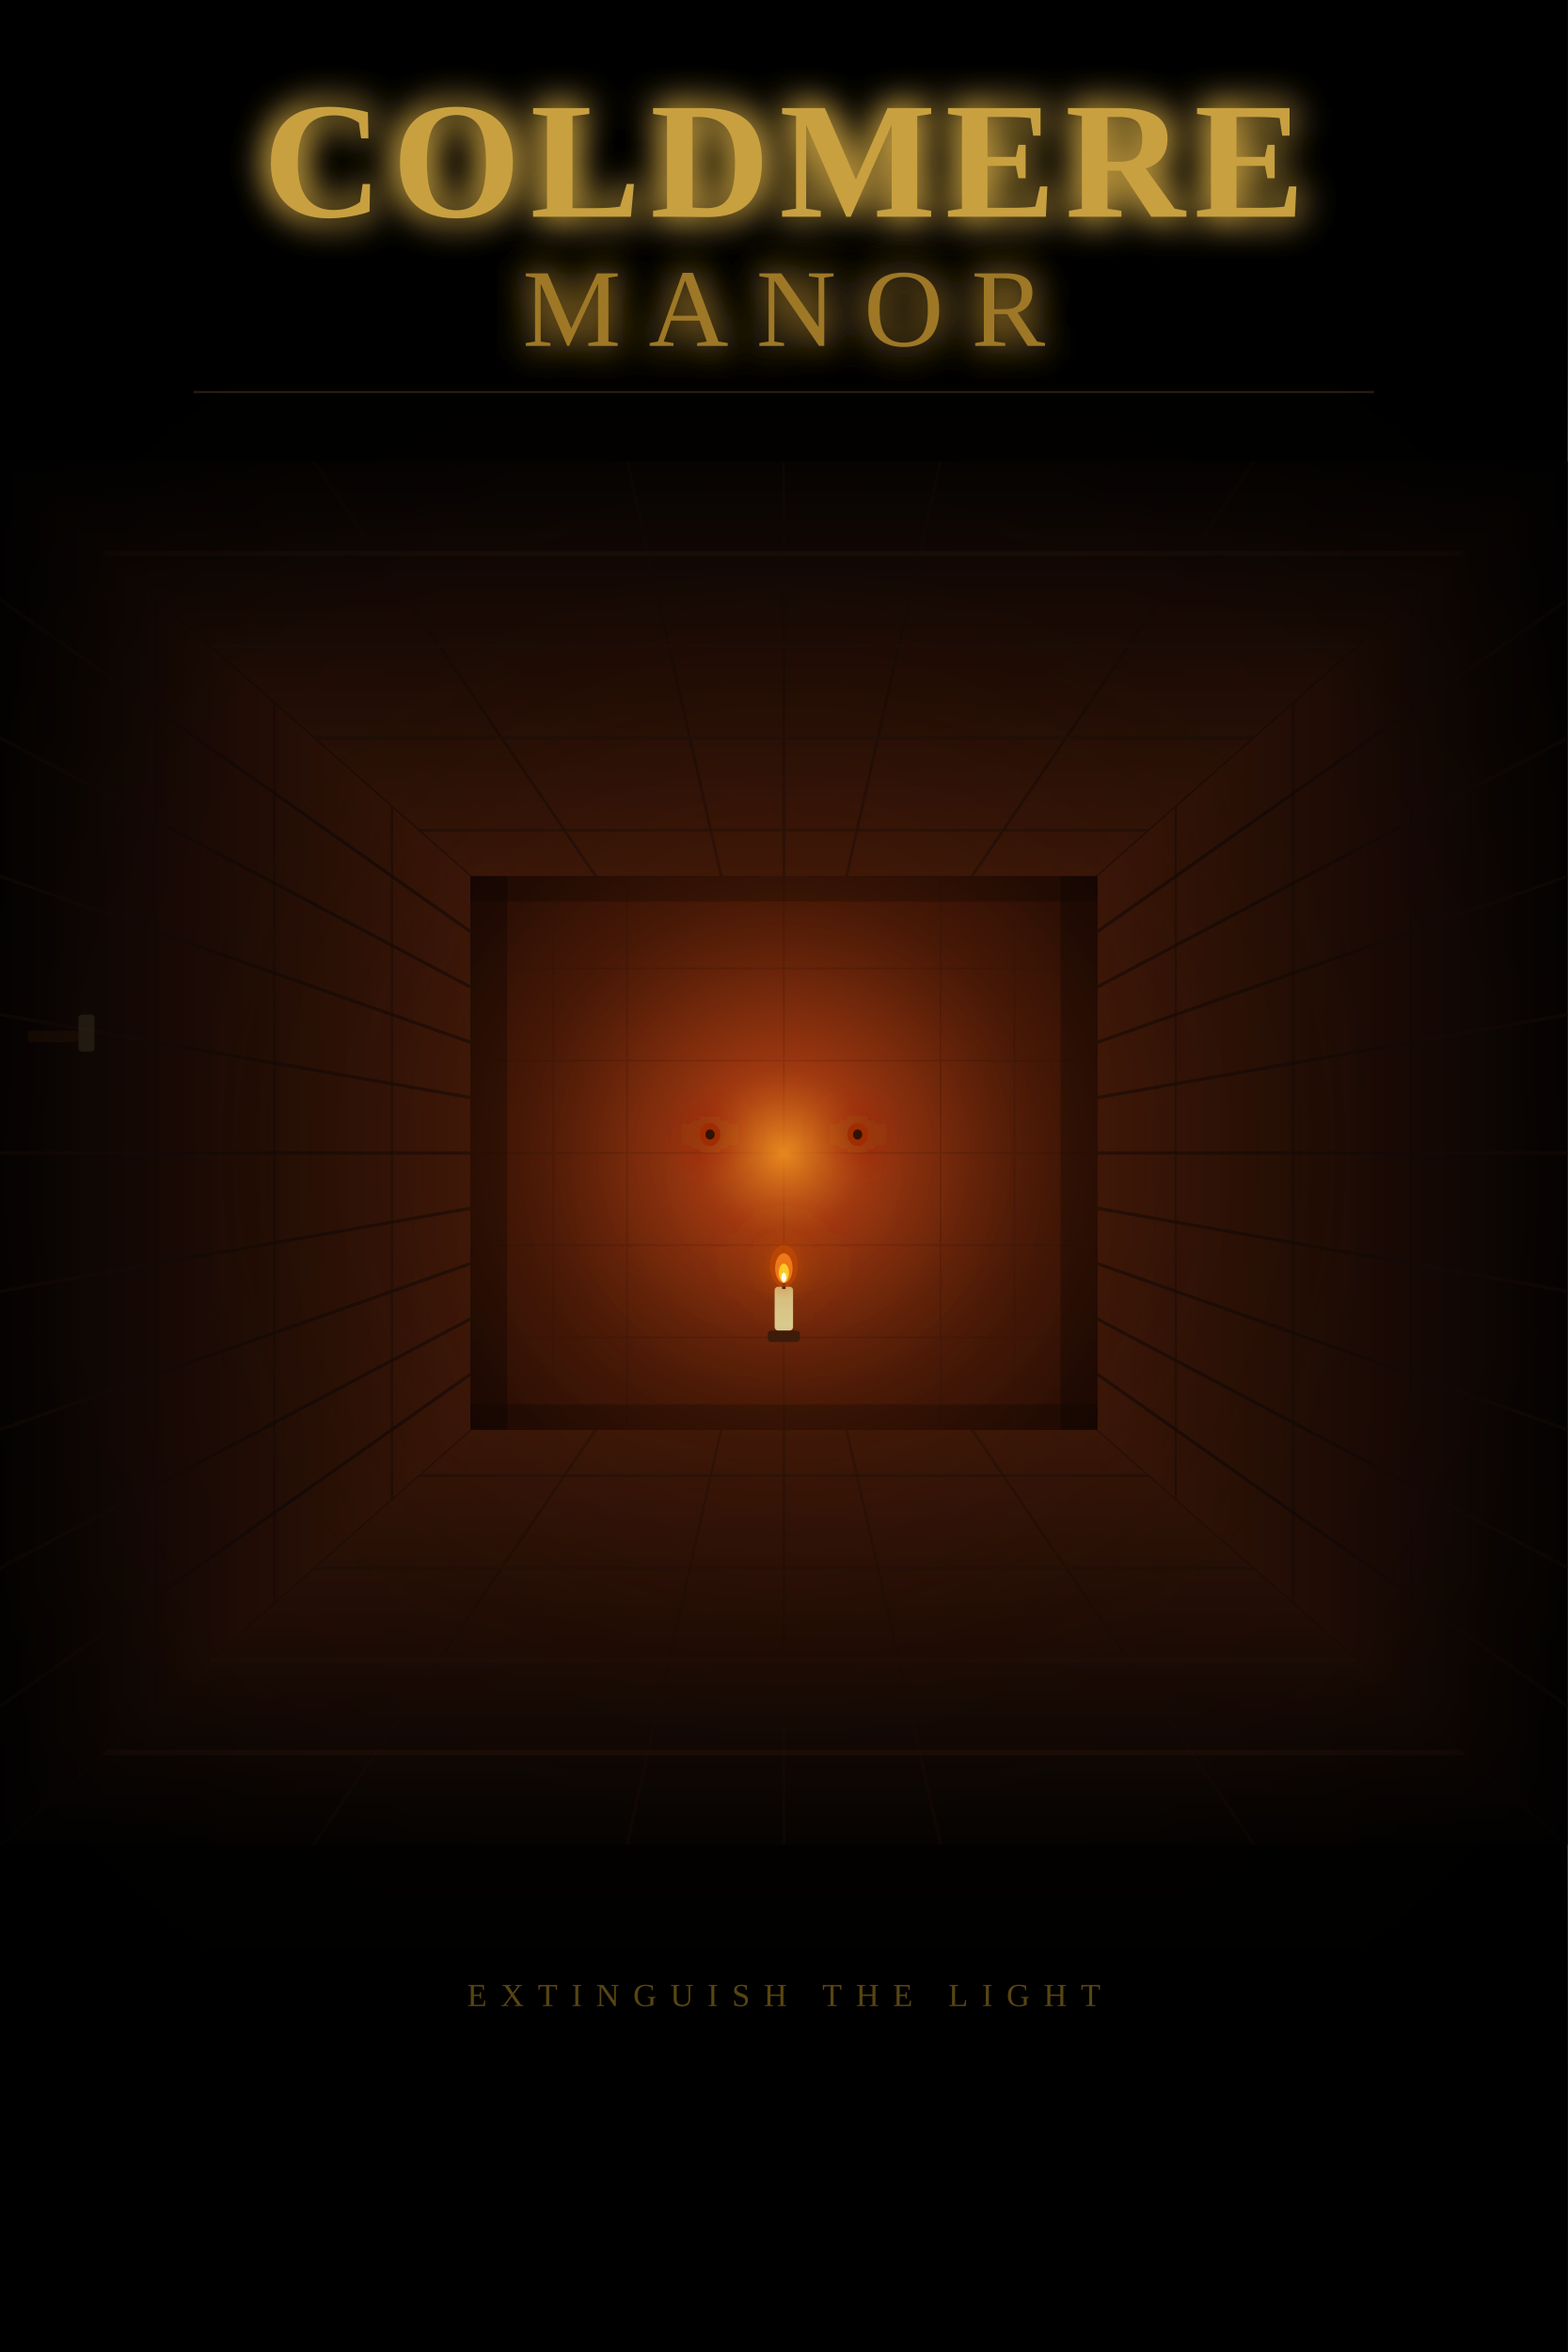
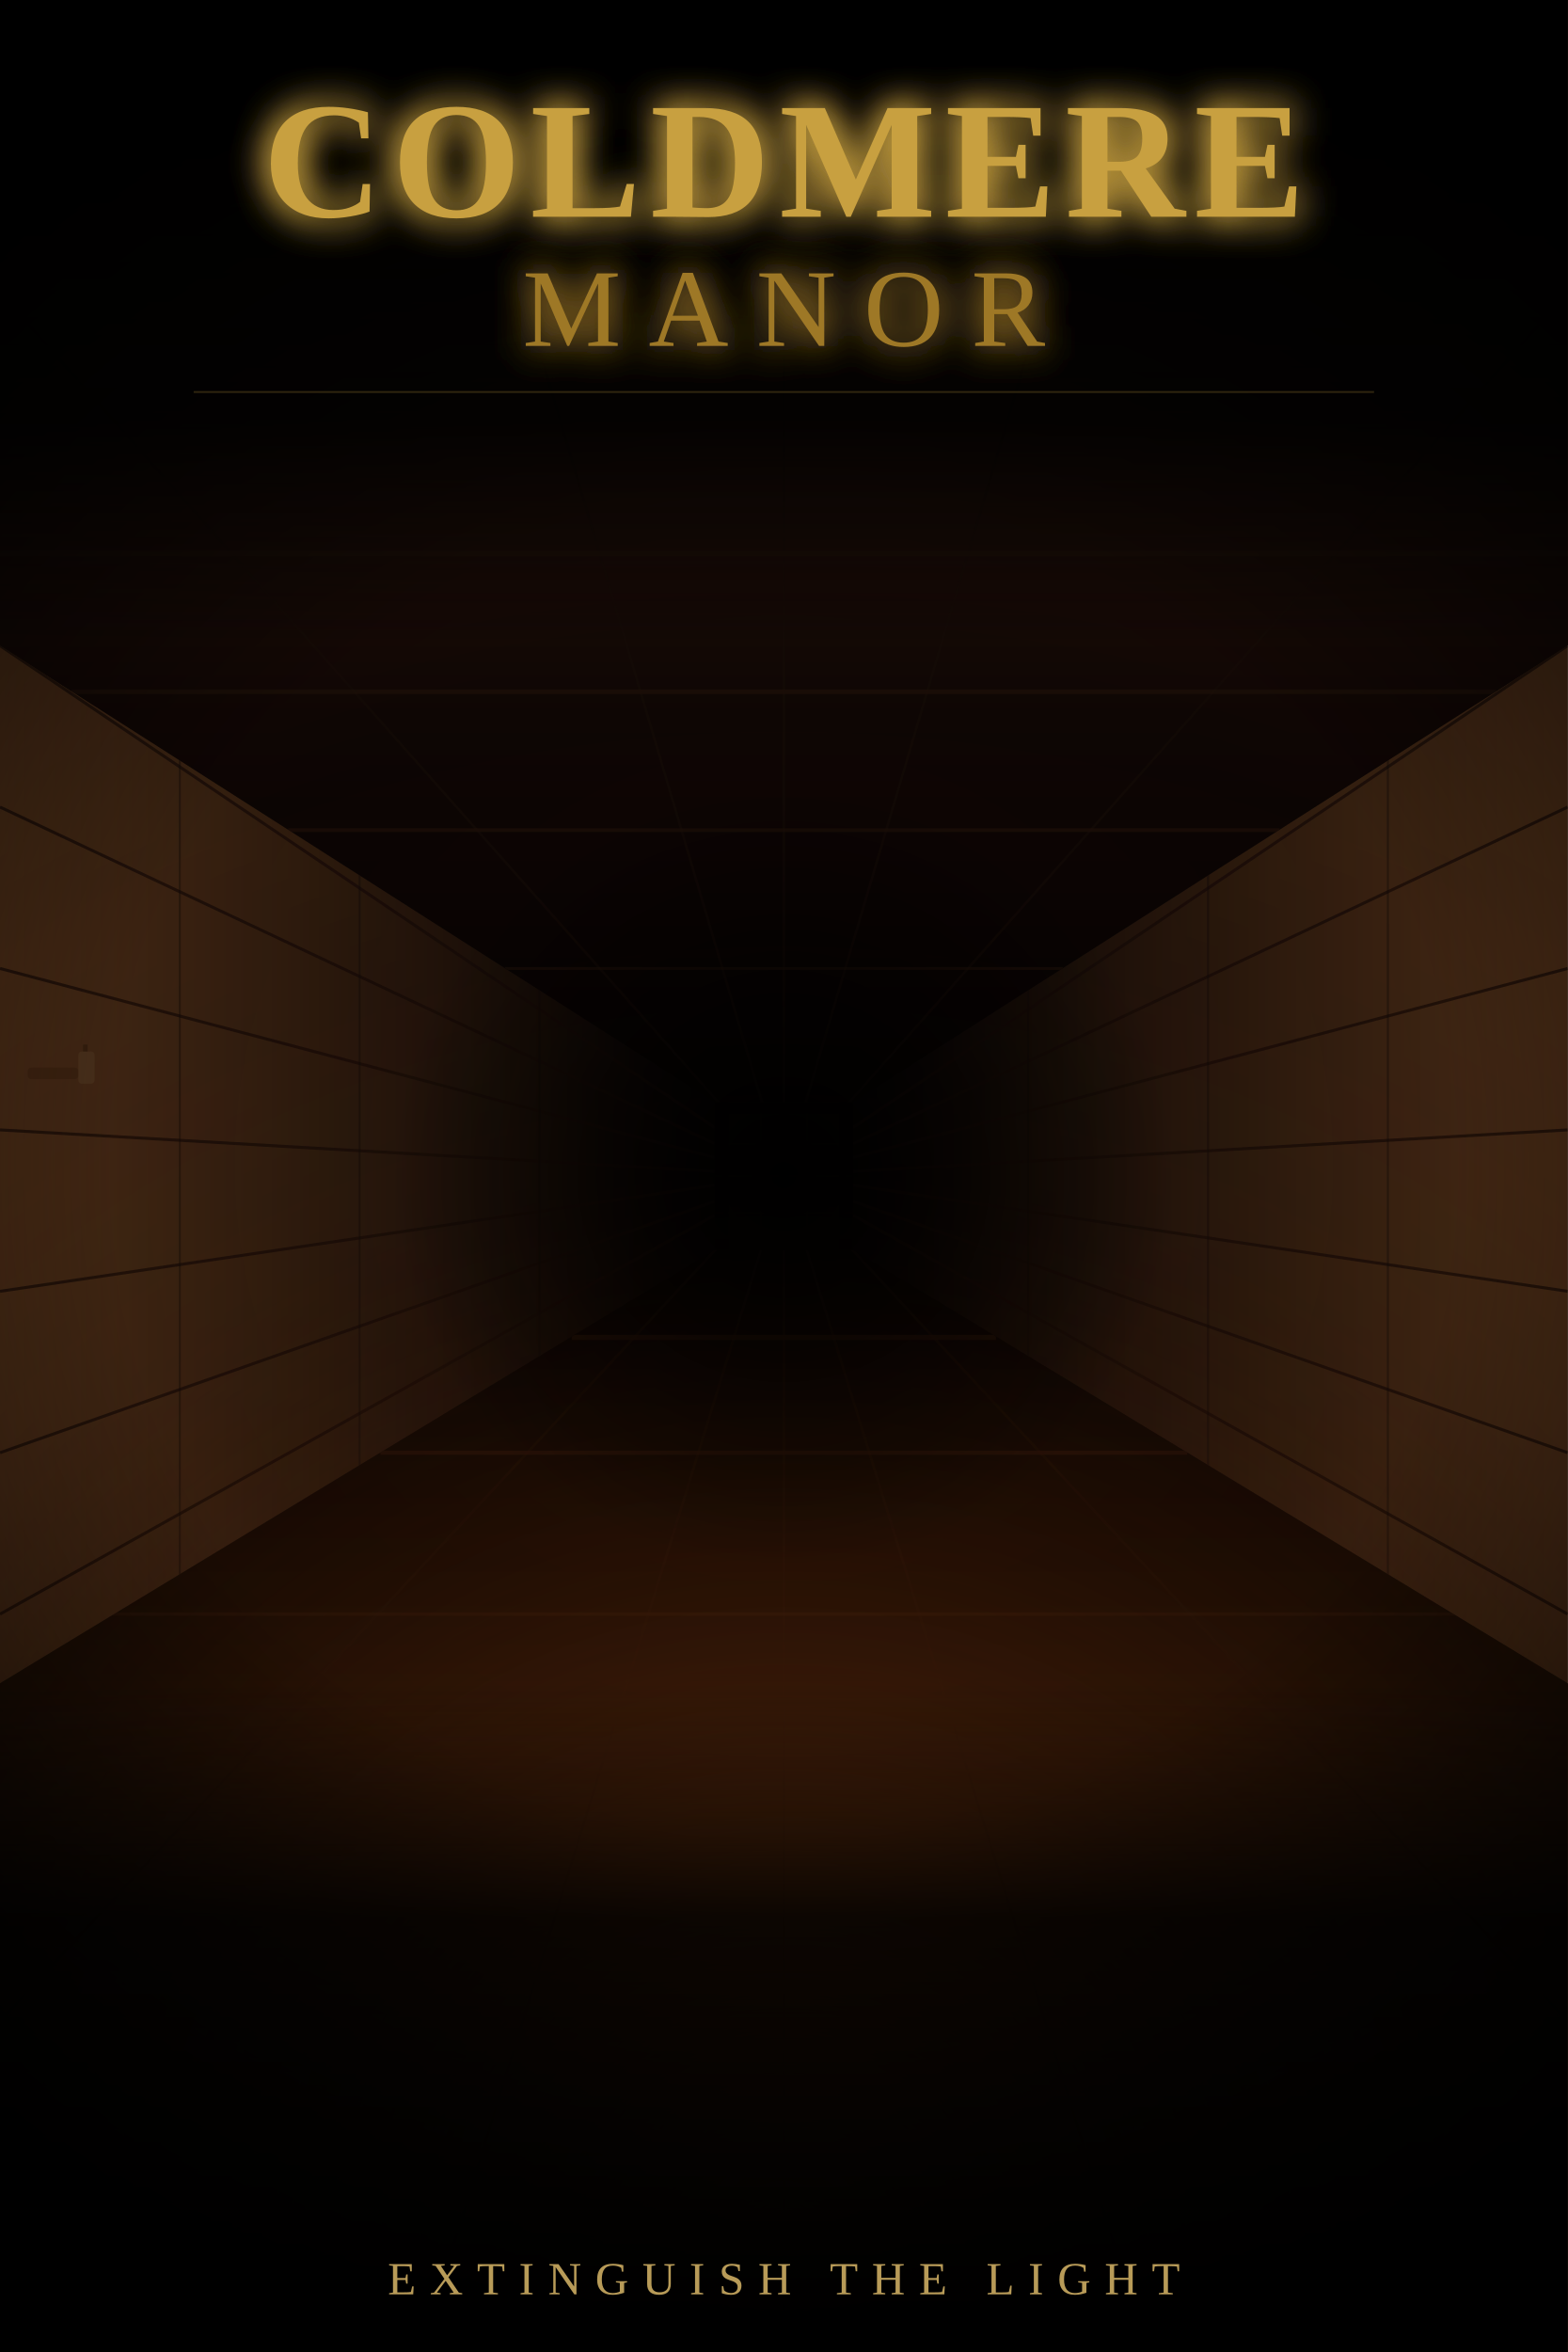
<svg xmlns="http://www.w3.org/2000/svg" viewBox="0 0 680 1020" width="340" height="510">
  <defs>
-     <radialGradient id="glow" cx="340" cy="500" r="520" gradientUnits="userSpaceOnUse">
-       <stop offset="0%" stop-color="#f09020" stop-opacity="0.92" />
-       <stop offset="7%" stop-color="#c04010" stop-opacity="0.58" />
-       <stop offset="22%" stop-color="#5a1c04" stop-opacity="0.26" />
-       <stop offset="50%" stop-color="#180502" stop-opacity="0.08" />
+     <radialGradient id="camGlow" cx="340" cy="970" r="780" gradientUnits="userSpaceOnUse">
+       <stop offset="0%" stop-color="#c06018" stop-opacity="0.78" />
+       <stop offset="28%" stop-color="#6a2c0a" stop-opacity="0.38" />
+       <stop offset="60%" stop-color="#1e0800" stop-opacity="0.10" />
      <stop offset="100%" stop-color="#000000" stop-opacity="0" />
    </radialGradient>
-     <linearGradient id="ceilG" x1="340" y1="200" x2="340" y2="380" gradientUnits="userSpaceOnUse">
-       <stop offset="0%" stop-color="#050302" />
-       <stop offset="100%" stop-color="#3a1808" />
+     <radialGradient id="farDark" cx="340" cy="510" r="170" gradientUnits="userSpaceOnUse">
+       <stop offset="0%" stop-color="#000000" stop-opacity="0.97" />
+       <stop offset="45%" stop-color="#000000" stop-opacity="0.58" />
+       <stop offset="100%" stop-color="#000000" stop-opacity="0" />
+     </radialGradient>
+     <linearGradient id="ceilG" x1="340" y1="0" x2="340" y2="478" gradientUnits="userSpaceOnUse">
+       <stop offset="0%" stop-color="#3e2010" />
+       <stop offset="65%" stop-color="#100604" />
+       <stop offset="100%" stop-color="#040101" />
    </linearGradient>
-     <linearGradient id="floorG" x1="340" y1="800" x2="340" y2="620" gradientUnits="userSpaceOnUse">
-       <stop offset="0%" stop-color="#050302" />
-       <stop offset="100%" stop-color="#3a1808" />
+     <linearGradient id="floorG" x1="340" y1="1020" x2="340" y2="542" gradientUnits="userSpaceOnUse">
+       <stop offset="0%" stop-color="#6a3c1a" />
+       <stop offset="60%" stop-color="#1c0e04" />
+       <stop offset="100%" stop-color="#040101" />
    </linearGradient>
-     <linearGradient id="lwG" x1="0" y1="500" x2="204" y2="500" gradientUnits="userSpaceOnUse">
-       <stop offset="0%" stop-color="#050302" />
-       <stop offset="100%" stop-color="#3c1808" />
+     <linearGradient id="lwG" x1="0" y1="505" x2="310" y2="505" gradientUnits="userSpaceOnUse">
+       <stop offset="0%" stop-color="#503018" />
+       <stop offset="100%" stop-color="#050202" />
    </linearGradient>
-     <linearGradient id="rwG" x1="680" y1="500" x2="476" y2="500" gradientUnits="userSpaceOnUse">
-       <stop offset="0%" stop-color="#050302" />
-       <stop offset="100%" stop-color="#3c1808" />
+     <linearGradient id="rwG" x1="680" y1="505" x2="370" y2="505" gradientUnits="userSpaceOnUse">
+       <stop offset="0%" stop-color="#503018" />
+       <stop offset="100%" stop-color="#050202" />
    </linearGradient>
-     <radialGradient id="fwG" cx="340" cy="500" r="160" gradientUnits="userSpaceOnUse">
-       <stop offset="0%" stop-color="#8c3814" />
-       <stop offset="60%" stop-color="#4c1c08" />
-       <stop offset="100%" stop-color="#280e04" />
-     </radialGradient>
-     <radialGradient id="vig" cx="340" cy="510" r="520" gradientUnits="userSpaceOnUse">
+     <radialGradient id="vig" cx="340" cy="505" r="530" gradientUnits="userSpaceOnUse">
      <stop offset="0%" stop-color="black" stop-opacity="0" />
-       <stop offset="60%" stop-color="black" stop-opacity="0.06" />
+       <stop offset="55%" stop-color="black" stop-opacity="0.06" />
      <stop offset="100%" stop-color="black" stop-opacity="0.92" />
    </radialGradient>
-     <linearGradient id="topFade" x1="0" y1="0" x2="0" y2="200" gradientUnits="userSpaceOnUse">
+     <linearGradient id="topFade" x1="0" y1="0" x2="0" y2="280" gradientUnits="userSpaceOnUse">
      <stop offset="0%" stop-color="black" stop-opacity="1" />
-       <stop offset="70%" stop-color="black" stop-opacity="0.88" />
+       <stop offset="65%" stop-color="black" stop-opacity="0.85" />
      <stop offset="100%" stop-color="black" stop-opacity="0" />
    </linearGradient>
-     <linearGradient id="botFade" x1="0" y1="1020" x2="0" y2="800" gradientUnits="userSpaceOnUse">
+     <linearGradient id="botFade" x1="0" y1="1020" x2="0" y2="730" gradientUnits="userSpaceOnUse">
      <stop offset="0%" stop-color="black" stop-opacity="1" />
-       <stop offset="65%" stop-color="black" stop-opacity="0.88" />
+       <stop offset="65%" stop-color="black" stop-opacity="0.85" />
      <stop offset="100%" stop-color="black" stop-opacity="0" />
    </linearGradient>
    <filter id="tg" x="-40%" y="-120%" width="180%" height="340%">
      <feGaussianBlur in="SourceGraphic" stdDeviation="8" result="b" />
      <feMerge>
        <feMergeNode in="b" />
        <feMergeNode in="b" />
        <feMergeNode in="SourceGraphic" />
      </feMerge>
    </filter>
-     <filter id="fg" x="-900%" y="-900%" width="1900%" height="1900%">
-       <feGaussianBlur in="SourceGraphic" stdDeviation="14" result="b1" />
-       <feGaussianBlur in="SourceGraphic" stdDeviation="4" result="b2" />
-       <feMerge>
-         <feMergeNode in="b1" />
-         <feMergeNode in="b1" />
-         <feMergeNode in="b2" />
-         <feMergeNode in="SourceGraphic" />
-       </feMerge>
-     </filter>
-     <filter id="eg" x="-600%" y="-600%" width="1300%" height="1300%">
-       <feGaussianBlur in="SourceGraphic" stdDeviation="9" result="b" />
-       <feMerge>
-         <feMergeNode in="b" />
-         <feMergeNode in="b" />
-         <feMergeNode in="SourceGraphic" />
-       </feMerge>
-     </filter>
    <clipPath id="cClip">
-       <polygon points="0,200 680,200 476,380 204,380" />
+       <polygon points="-751,-200 1431,-200 370,478 310,478" />
    </clipPath>
    <clipPath id="flClip">
-       <polygon points="0,800 680,800 476,620 204,620" />
+       <polygon points="-808,1220 1488,1220 370,542 310,542" />
    </clipPath>
    <clipPath id="lClip">
-       <polygon points="0,200 204,380 204,620 0,800" />
+       <polygon points="0,280 310,478 310,542 0,730" />
    </clipPath>
    <clipPath id="rClip">
-       <polygon points="680,200 476,380 476,620 680,800" />
+       <polygon points="680,280 370,478 370,542 680,730" />
    </clipPath>
  </defs>
-   <rect width="680" height="1020" fill="#010100" />
-   <polygon points="0,200 680,200 476,380 204,380" fill="url(#ceilG)" />
-   <g clip-path="url(#cClip)" stroke="#120906" stroke-width="1.2" opacity="0.55">
-     <line x1="0" y1="200" x2="340" y2="500" />
-     <line x1="136" y1="200" x2="340" y2="500" />
-     <line x1="272" y1="200" x2="340" y2="500" />
-     <line x1="340" y1="200" x2="340" y2="500" />
-     <line x1="408" y1="200" x2="340" y2="500" />
-     <line x1="544" y1="200" x2="340" y2="500" />
-     <line x1="680" y1="200" x2="340" y2="500" />
+   <rect width="680" height="1020" fill="#040201" />
+   <polygon points="-751,-200 1431,-200 370,478 310,478" fill="url(#ceilG)" />
+   <g clip-path="url(#cClip)" stroke="#160c06" stroke-width="1.1" opacity="0.48">
+     <line x1="-1153" y1="-500" x2="340" y2="510" />
+     <line x1="-556" y1="-500" x2="340" y2="510" />
+     <line x1="41" y1="-500" x2="340" y2="510" />
+     <line x1="340" y1="-500" x2="340" y2="510" />
+     <line x1="639" y1="-500" x2="340" y2="510" />
+     <line x1="1236" y1="-500" x2="340" y2="510" />
+     <line x1="1833" y1="-500" x2="340" y2="510" />
  </g>
-   <g clip-path="url(#cClip)" stroke="#1c1008" opacity="0.75">
-     <line x1="45" y1="240" x2="635" y2="240" stroke-width="2.2" />
-     <line x1="91" y1="280" x2="589" y2="280" stroke-width="1.8" />
-     <line x1="136" y1="320" x2="544" y2="320" stroke-width="1.5" />
-     <line x1="181" y1="360" x2="499" y2="360" stroke-width="1.2" />
+   <g clip-path="url(#cClip)" stroke="#201208" opacity="0.62">
+     <line x1="-62" y1="240" x2="742" y2="240" stroke-width="2.4" />
+     <line x1="31" y1="300" x2="649" y2="300" stroke-width="2.0" />
+     <line x1="125" y1="360" x2="555" y2="360" stroke-width="1.6" />
+     <line x1="219" y1="420" x2="461" y2="420" stroke-width="1.2" />
  </g>
-   <polygon points="0,800 680,800 476,620 204,620" fill="url(#floorG)" />
-   <g clip-path="url(#flClip)" stroke="#180c04" stroke-width="1.2" opacity="0.5">
-     <line x1="0" y1="800" x2="340" y2="500" />
-     <line x1="136" y1="800" x2="340" y2="500" />
-     <line x1="272" y1="800" x2="340" y2="500" />
-     <line x1="340" y1="800" x2="340" y2="500" />
-     <line x1="408" y1="800" x2="340" y2="500" />
-     <line x1="544" y1="800" x2="340" y2="500" />
-     <line x1="680" y1="800" x2="340" y2="500" />
+   <polygon points="-808,1220 1488,1220 370,542 310,542" fill="url(#floorG)" />
+   <g clip-path="url(#flClip)" stroke="#1e1006" stroke-width="1.1" opacity="0.4">
+     <line x1="-1190" y1="1500" x2="340" y2="510" />
+     <line x1="-578" y1="1500" x2="340" y2="510" />
+     <line x1="34" y1="1500" x2="340" y2="510" />
+     <line x1="340" y1="1500" x2="340" y2="510" />
+     <line x1="646" y1="1500" x2="340" y2="510" />
+     <line x1="1258" y1="1500" x2="340" y2="510" />
+     <line x1="1870" y1="1500" x2="340" y2="510" />
  </g>
-   <g clip-path="url(#flClip)" stroke="#201008" opacity="0.75">
-     <line x1="181" y1="640" x2="499" y2="640" stroke-width="1.2" />
-     <line x1="136" y1="680" x2="544" y2="680" stroke-width="1.6" />
-     <line x1="91" y1="720" x2="589" y2="720" stroke-width="2" />
-     <line x1="45" y1="760" x2="635" y2="760" stroke-width="2.4" />
+   <g clip-path="url(#flClip)" stroke="#281408" opacity="0.62">
+     <line x1="-116" y1="800" x2="796" y2="800" stroke-width="1.0" />
+     <line x1="49" y1="700" x2="631" y2="700" stroke-width="1.4" />
+     <line x1="165" y1="630" x2="515" y2="630" stroke-width="1.8" />
+     <line x1="248" y1="580" x2="432" y2="580" stroke-width="2.2" />
  </g>
-   <polygon points="0,200 204,380 204,620 0,800" fill="url(#lwG)" />
-   <g clip-path="url(#lClip)" stroke="#140a06" stroke-width="1.4" opacity="0.8">
-     <line x1="0" y1="260" x2="204" y2="404" />
-     <line x1="0" y1="320" x2="204" y2="428" />
-     <line x1="0" y1="380" x2="204" y2="452" />
-     <line x1="0" y1="440" x2="204" y2="476" />
-     <line x1="0" y1="500" x2="204" y2="500" />
-     <line x1="0" y1="560" x2="204" y2="524" />
-     <line x1="0" y1="620" x2="204" y2="548" />
-     <line x1="0" y1="680" x2="204" y2="572" />
-     <line x1="0" y1="740" x2="204" y2="596" />
+   <polygon points="0,280 310,478 310,542 0,730" fill="url(#lwG)" />
+   <g clip-path="url(#lClip)" stroke="#160a06" stroke-width="1.3" opacity="0.72">
+     <line x1="0" y1="280" x2="310" y2="489" />
+     <line x1="0" y1="350" x2="310" y2="496" />
+     <line x1="0" y1="420" x2="310" y2="502" />
+     <line x1="0" y1="490" x2="310" y2="508" />
+     <line x1="0" y1="560" x2="310" y2="514" />
+     <line x1="0" y1="630" x2="310" y2="521" />
+     <line x1="0" y1="700" x2="310" y2="527" />
  </g>
-   <g clip-path="url(#lClip)" stroke="#100806" stroke-width="1" opacity="0.45">
-     <line x1="68" y1="260" x2="68" y2="740" />
-     <line x1="119" y1="305" x2="119" y2="695" />
-     <line x1="170" y1="350" x2="170" y2="650" />
+   <g clip-path="url(#lClip)" stroke="#0e0806" stroke-width="0.9" opacity="0.38">
+     <line x1="78" y1="280" x2="78" y2="730" />
+     <line x1="156" y1="295" x2="156" y2="715" />
+     <line x1="234" y1="360" x2="234" y2="650" />
  </g>
-   <g opacity="0.4">
-     <rect x="12" y="447" width="22" height="5" rx="1.5" fill="#2e1606" />
-     <rect x="34" y="440" width="7" height="16" rx="1.5" fill="#ccc088" opacity="0.30" />
-     <line x1="37" y1="440" x2="37" y2="437" stroke="#1a0e04" stroke-width="2" />
+   <g opacity="0.32">
+     <rect x="12" y="463" width="22" height="5" rx="1.5" fill="#2e1606" />
+     <rect x="34" y="456" width="7" height="14" rx="1.5" fill="#ccc088" opacity="0.22" />
+     <line x1="37" y1="456" x2="37" y2="453" stroke="#1a0e04" stroke-width="2" />
  </g>
-   <polygon points="680,200 476,380 476,620 680,800" fill="url(#rwG)" />
-   <g clip-path="url(#rClip)" stroke="#140a06" stroke-width="1.4" opacity="0.8">
-     <line x1="680" y1="260" x2="476" y2="404" />
-     <line x1="680" y1="320" x2="476" y2="428" />
-     <line x1="680" y1="380" x2="476" y2="452" />
-     <line x1="680" y1="440" x2="476" y2="476" />
-     <line x1="680" y1="500" x2="476" y2="500" />
-     <line x1="680" y1="560" x2="476" y2="524" />
-     <line x1="680" y1="620" x2="476" y2="548" />
-     <line x1="680" y1="680" x2="476" y2="572" />
-     <line x1="680" y1="740" x2="476" y2="596" />
+   <polygon points="680,280 370,478 370,542 680,730" fill="url(#rwG)" />
+   <g clip-path="url(#rClip)" stroke="#160a06" stroke-width="1.3" opacity="0.72">
+     <line x1="680" y1="280" x2="370" y2="489" />
+     <line x1="680" y1="350" x2="370" y2="496" />
+     <line x1="680" y1="420" x2="370" y2="502" />
+     <line x1="680" y1="490" x2="370" y2="508" />
+     <line x1="680" y1="560" x2="370" y2="514" />
+     <line x1="680" y1="630" x2="370" y2="521" />
+     <line x1="680" y1="700" x2="370" y2="527" />
  </g>
-   <g clip-path="url(#rClip)" stroke="#100806" stroke-width="1" opacity="0.45">
-     <line x1="612" y1="260" x2="612" y2="740" />
-     <line x1="561" y1="305" x2="561" y2="695" />
-     <line x1="510" y1="350" x2="510" y2="650" />
+   <g clip-path="url(#rClip)" stroke="#0e0806" stroke-width="0.9" opacity="0.38">
+     <line x1="602" y1="280" x2="602" y2="730" />
+     <line x1="524" y1="295" x2="524" y2="715" />
+     <line x1="446" y1="360" x2="446" y2="650" />
  </g>
-   <rect x="204" y="380" width="272" height="240" fill="url(#fwG)" />
-   <g stroke="#2c1208" stroke-width="0.8" opacity="0.5">
-     <line x1="240" y1="380" x2="240" y2="620" />
-     <line x1="272" y1="380" x2="272" y2="620" />
-     <line x1="340" y1="380" x2="340" y2="620" />
-     <line x1="408" y1="380" x2="408" y2="620" />
-     <line x1="440" y1="380" x2="440" y2="620" />
-     <line x1="204" y1="420" x2="476" y2="420" />
-     <line x1="204" y1="460" x2="476" y2="460" />
-     <line x1="204" y1="500" x2="476" y2="500" />
-     <line x1="204" y1="540" x2="476" y2="540" />
-     <line x1="204" y1="580" x2="476" y2="580" />
+   <rect x="310" y="478" width="60" height="64" fill="#060201" />
+   <g stroke="#100804" stroke-width="0.6" opacity="0.3">
+     <line x1="330" y1="478" x2="330" y2="542" />
+     <line x1="350" y1="478" x2="350" y2="542" />
+     <line x1="310" y1="496" x2="370" y2="496" />
+     <line x1="310" y1="510" x2="370" y2="510" />
+     <line x1="310" y1="526" x2="370" y2="526" />
  </g>
-   <rect x="204" y="380" width="16" height="240" fill="black" opacity="0.4" />
-   <rect x="460" y="380" width="16" height="240" fill="black" opacity="0.4" />
-   <rect x="204" y="380" width="272" height="11" fill="black" opacity="0.35" />
-   <rect x="204" y="609" width="272" height="11" fill="black" opacity="0.35" />
-   <rect width="680" height="1020" fill="url(#glow)" />
-   <rect x="333" y="577" width="14" height="5" rx="1.5" fill="#3c1c0a" />
-   <rect x="336" y="558" width="8" height="19" rx="1.5" fill="#ddd094" />
-   <line x1="340" y1="556" x2="340" y2="559" stroke="#201008" stroke-width="1.5" />
-   <ellipse cx="340" cy="549" rx="6" ry="9" fill="#c85006" opacity="0.7" filter="url(#fg)" />
-   <ellipse cx="340" cy="550" rx="3.8" ry="6.5" fill="#f07818" />
-   <ellipse cx="340" cy="552" rx="2.2" ry="4" fill="#ffcc28" />
-   <ellipse cx="340" cy="554" rx="1.1" ry="2.1" fill="#fffef0" />
-   <g filter="url(#eg)" opacity="0.88">
-     <ellipse cx="308" cy="492" rx="4.5" ry="5" fill="#a02a04" />
-     <ellipse cx="372" cy="492" rx="4.5" ry="5" fill="#a02a04" />
-     <ellipse cx="308" cy="492" rx="2" ry="2.2" fill="#240802" />
-     <ellipse cx="372" cy="492" rx="2" ry="2.2" fill="#240802" />
-   </g>
+   <rect x="310" y="478" width="6" height="64" fill="black" opacity="0.6" />
+   <rect x="364" y="478" width="6" height="64" fill="black" opacity="0.6" />
+   <rect x="310" y="478" width="60" height="5" fill="black" opacity="0.5" />
+   <rect x="310" y="537" width="60" height="5" fill="black" opacity="0.5" />
+   <rect width="680" height="1020" fill="url(#camGlow)" />
+   <rect width="680" height="1020" fill="url(#farDark)" />
  <rect width="680" height="1020" fill="url(#vig)" />
-   <rect width="680" height="220" fill="url(#topFade)" />
+   <rect width="680" height="280" fill="url(#topFade)" />
  <text x="340" y="94" text-anchor="middle" font-family="Georgia,'Times New Roman',serif" font-size="72" font-weight="700" letter-spacing="4" fill="#c8a040" filter="url(#tg)">COLDMERE</text>
  <text x="340" y="150" text-anchor="middle" font-family="Georgia,'Times New Roman',serif" font-size="48" font-weight="400" letter-spacing="12" fill="#9e7828" filter="url(#tg)">MANOR</text>
  <line x1="84" y1="170" x2="596" y2="170" stroke="#c8a040" stroke-width="0.8" opacity="0.22" />
-   <rect x="0" y="800" width="680" height="220" fill="url(#botFade)" />
-   <text x="340" y="870" text-anchor="middle" font-family="Georgia,'Times New Roman',serif" font-size="14" letter-spacing="6" fill="#7a6018" opacity="0.72">EXTINGUISH THE LIGHT</text>
+   <rect x="0" y="730" width="680" height="290" fill="url(#botFade)" />
+   <text x="340" y="995" text-anchor="middle" font-family="Georgia,'Times New Roman',serif" font-size="20" letter-spacing="6" fill="#c8a860" opacity="0.92">EXTINGUISH THE LIGHT</text>
</svg>
